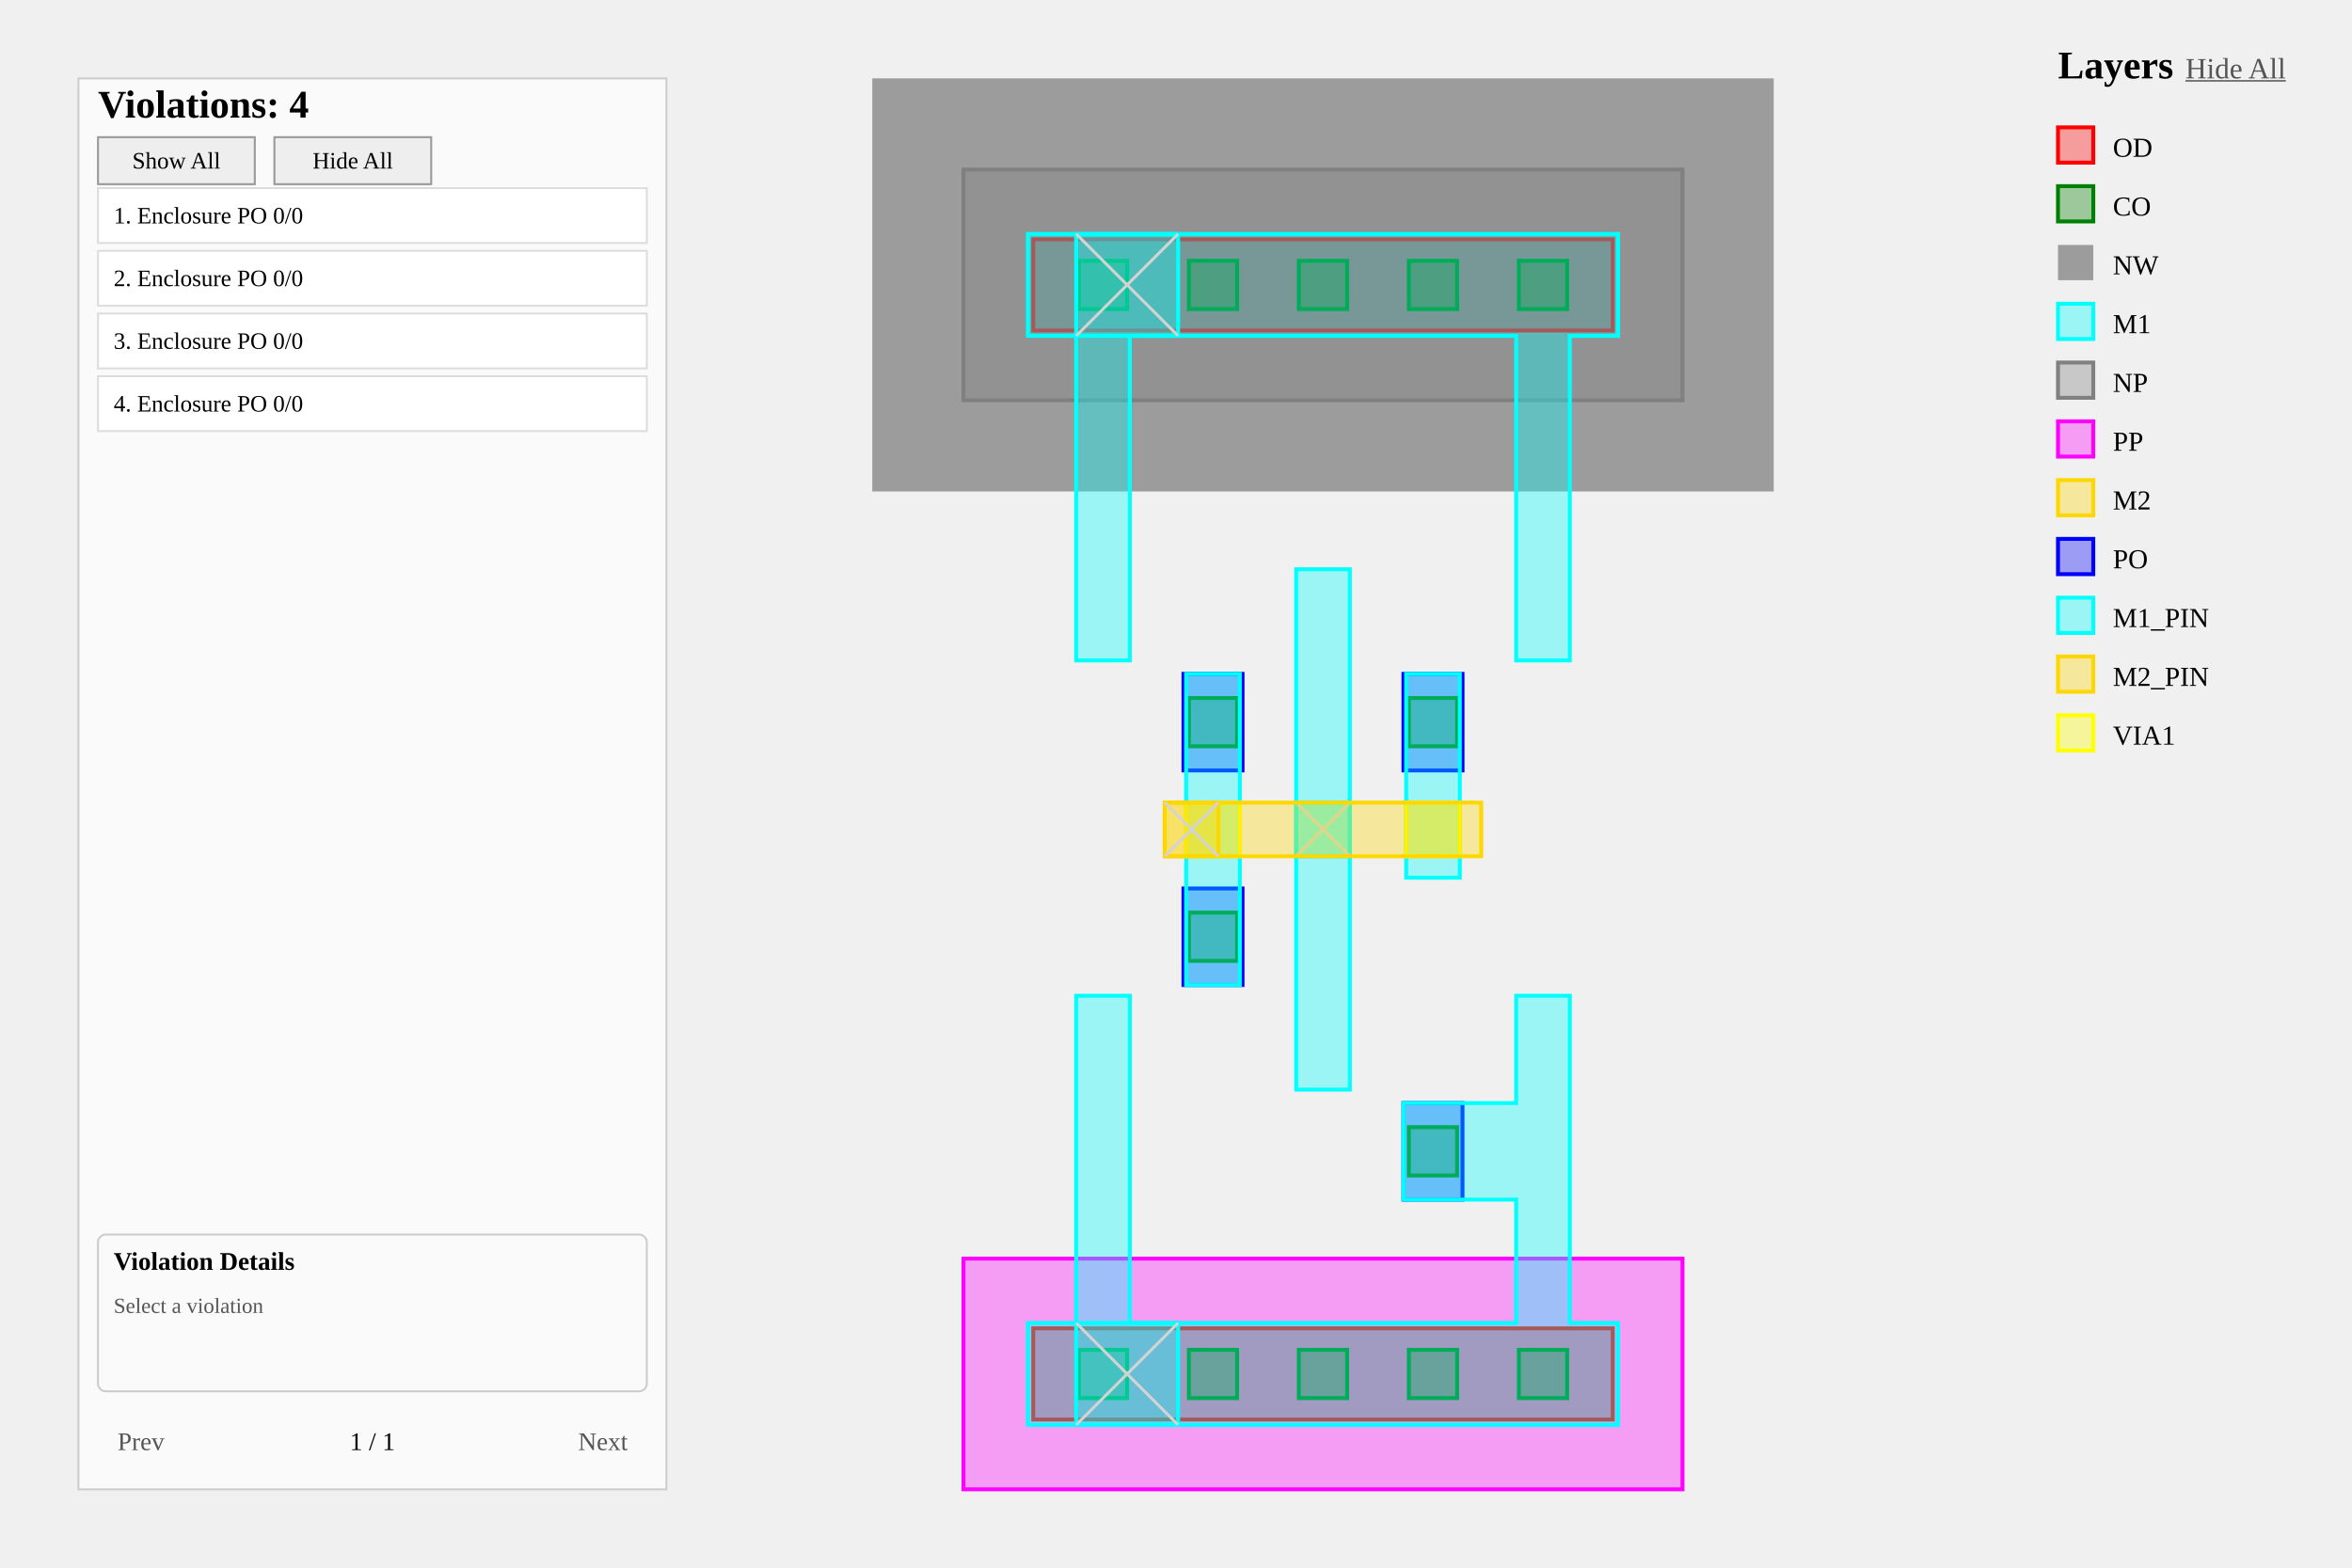
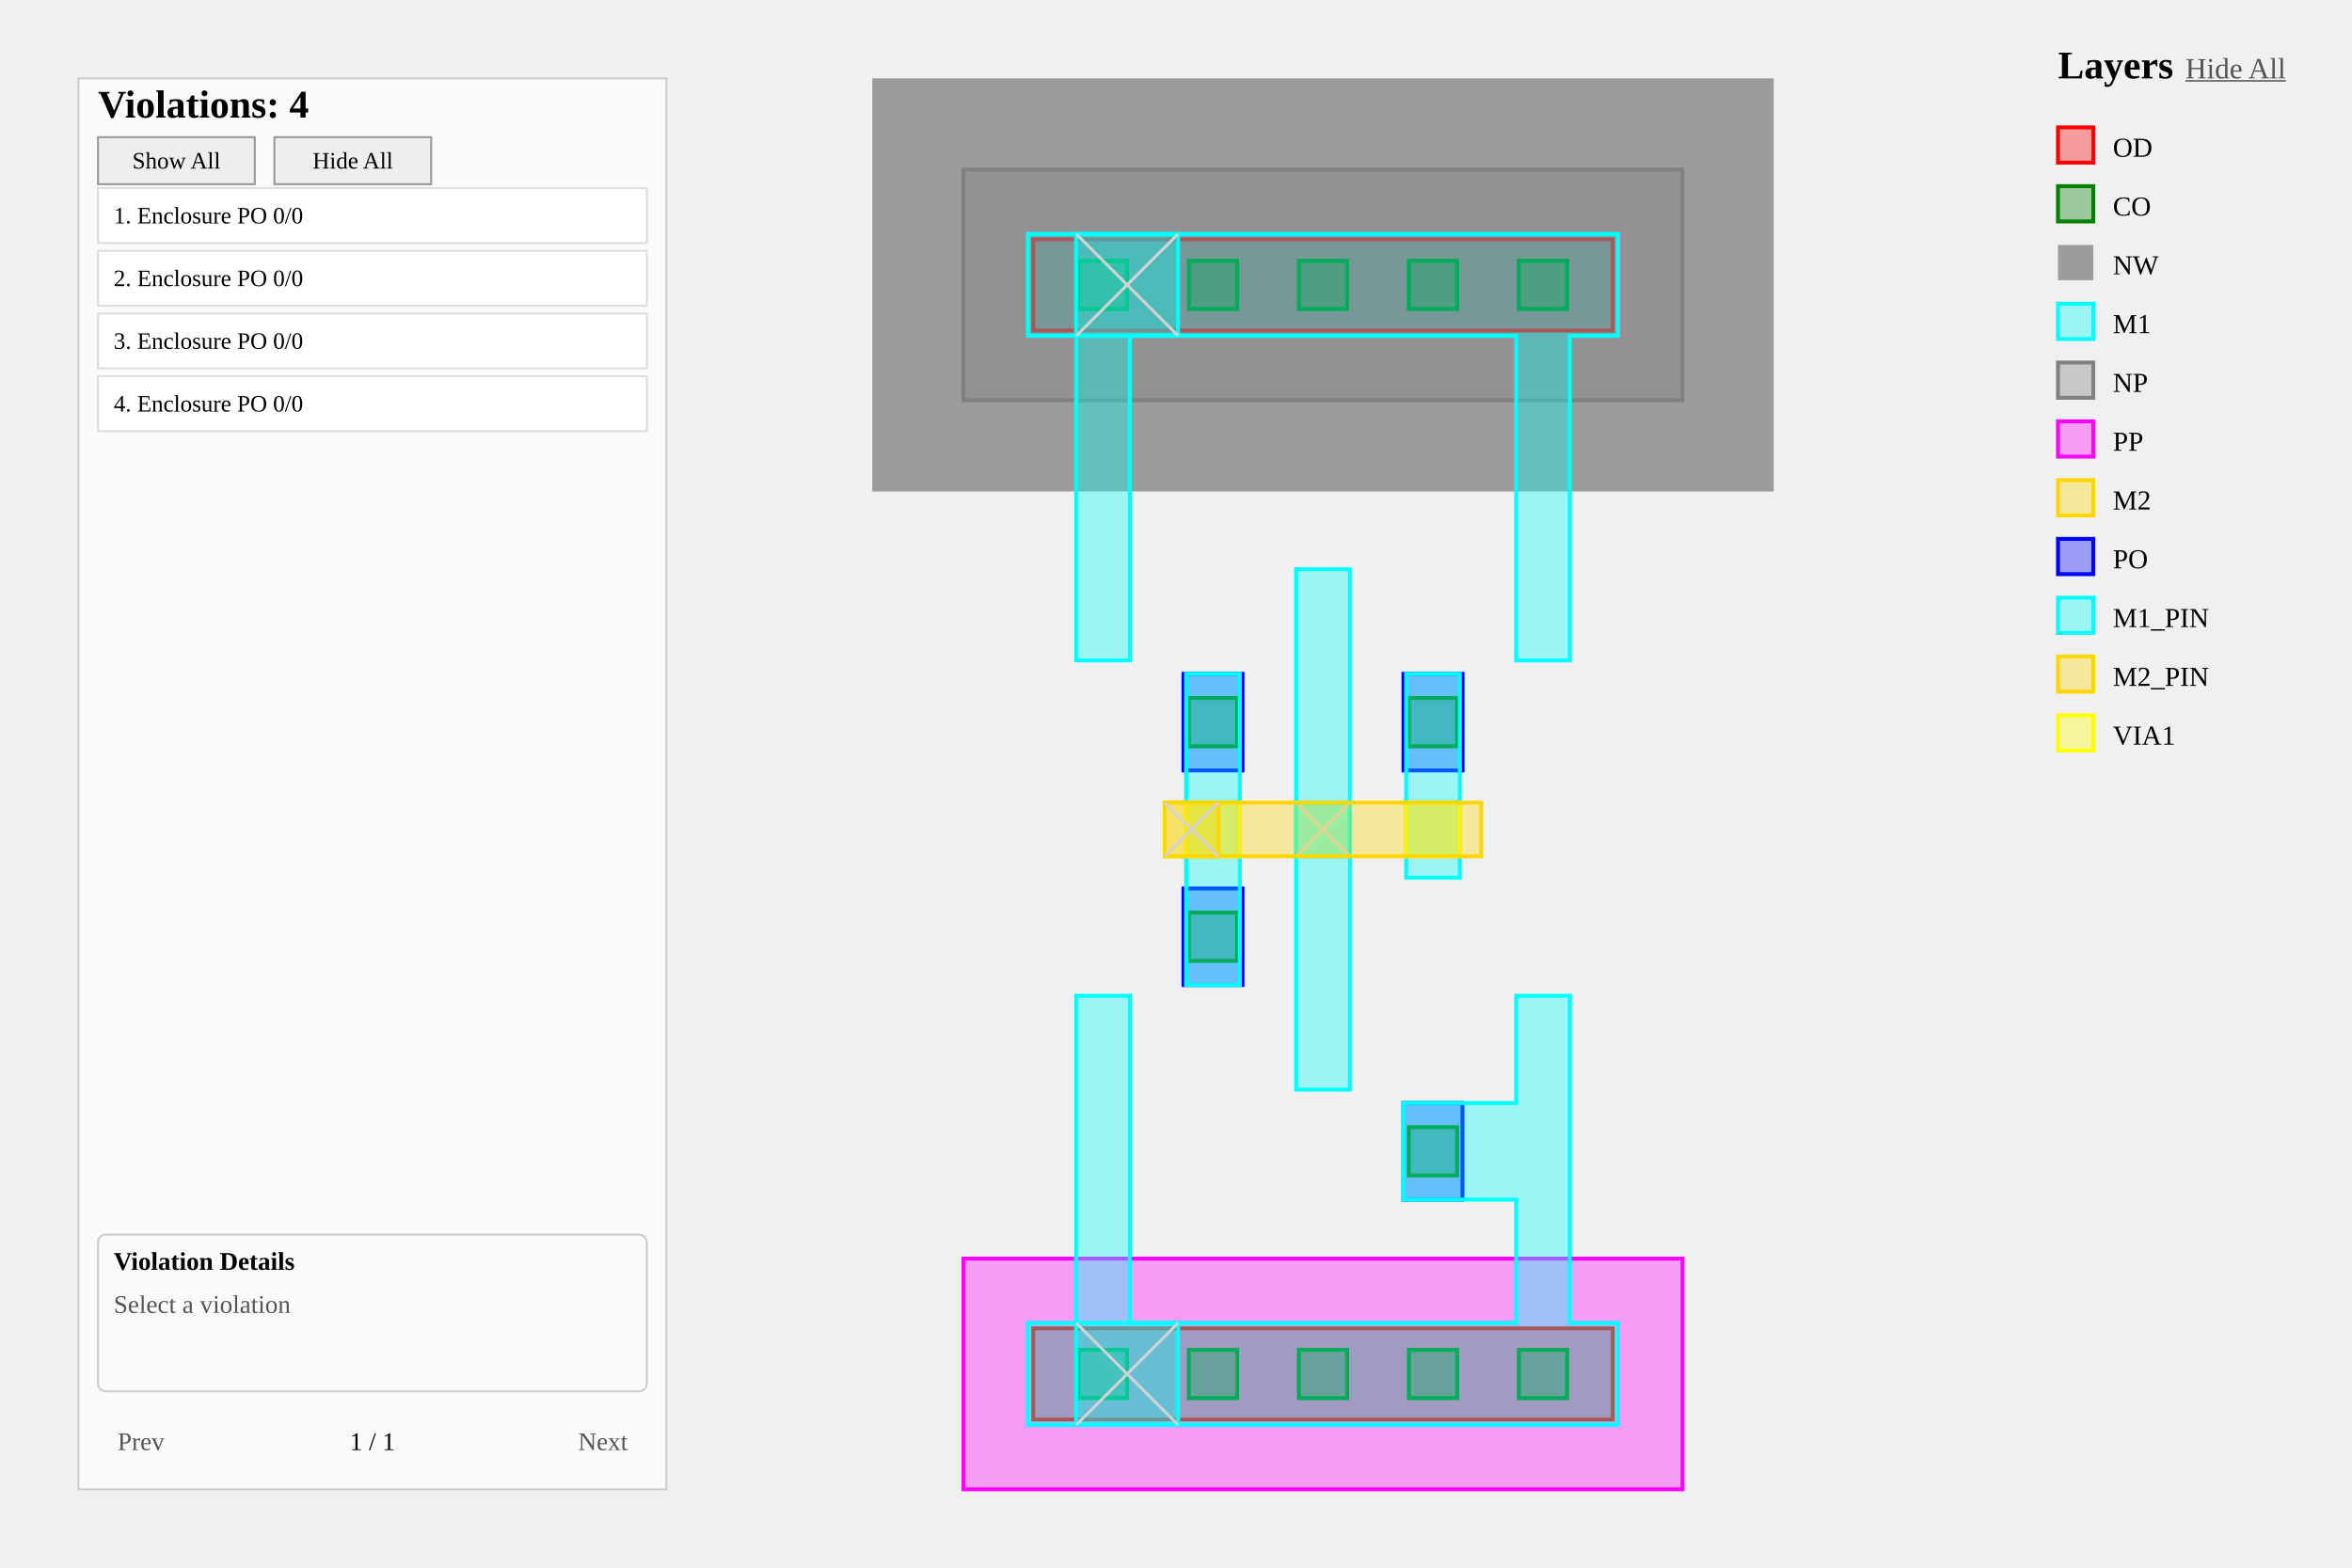
<svg xmlns="http://www.w3.org/2000/svg" width="100%" height="90vh" viewBox="0 0 1200 800" preserveAspectRatio="xMidYMid meet">
  <style>
    .violation-label {
      visibility: hidden;
      pointer-events: none;
    }
    .violation-overlay:hover .violation-label {
      visibility: visible;
    }
    .violation-overlay {
      cursor: pointer;
    }
    .legend-item.disabled .legend-label {
      fill: darkgray;
    }
    .legend-item.disabled rect {
      opacity: 0.35;
    }
    .violation-list-item.active rect {
      fill: #ffeaea;
      stroke: #cc0000;
    }
    .violation-list-item.active text {
      fill: #990000;
    }
  </style>
  <g id="layout">
    <g class="shape layer-NW">
      <polygon points="445.038,250.798 445.038,40 904.962,40 904.962,250.798 " fill="cream" fill-opacity="0.35" stroke="cream" stroke-width="2" />
    </g>
    <g class="shape layer-PO">
      <polygon points="633.934,453.384 603.822,453.384 603.822,502.662 633.934,502.662 " fill="blue" fill-opacity="0.35" stroke="blue" stroke-width="2" />
    </g>
    <g class="shape layer-PO">
      <polygon points="603.821,393.156 633.935,393.156 633.935,343.878 603.821,343.878 " fill="blue" fill-opacity="0.35" stroke="blue" stroke-width="2" />
    </g>
    <g class="shape layer-PO">
      <polygon points="716.065,393.156 746.179,393.156 746.179,343.878 716.065,343.878 " fill="blue" fill-opacity="0.35" stroke="blue" stroke-width="2" />
    </g>
    <g class="shape layer-PO">
      <polygon points="716.065,612.167 746.179,612.167 746.179,562.89 716.065,562.89 " fill="blue" fill-opacity="0.35" stroke="blue" stroke-width="2" />
    </g>
    <g class="shape layer-NP">
      <polygon points="491.578,204.259 491.578,86.54 858.422,86.54 858.422,204.259 " fill="gray" fill-opacity="0.35" stroke="gray" stroke-width="2" />
    </g>
    <g class="shape layer-PP">
      <polygon points="491.578,760 491.578,642.281 858.422,642.281 858.422,760 " fill="magenta" fill-opacity="0.35" stroke="magenta" stroke-width="2" />
    </g>
    <g class="shape layer-OD">
      <polygon points="527.167,168.669 527.167,122.129 822.833,122.129 822.833,168.669 " fill="red" fill-opacity="0.35" stroke="red" stroke-width="2" />
    </g>
    <g class="shape layer-OD">
      <polygon points="527.167,724.411 527.167,677.871 822.833,677.871 822.833,724.411 " fill="red" fill-opacity="0.35" stroke="red" stroke-width="2" />
    </g>
    <g class="shape layer-CO">
      <polygon points="774.924,157.719 799.563,157.719 799.563,133.08 774.924,133.08 " fill="green" fill-opacity="0.35" stroke="green" stroke-width="2" />
    </g>
    <g class="shape layer-CO">
      <polygon points="718.802,157.719 743.441,157.719 743.441,133.08 718.802,133.08 " fill="green" fill-opacity="0.35" stroke="green" stroke-width="2" />
    </g>
    <g class="shape layer-CO">
      <polygon points="662.681,157.719 687.319,157.719 687.319,133.08 662.681,133.08 " fill="green" fill-opacity="0.35" stroke="green" stroke-width="2" />
    </g>
    <g class="shape layer-CO">
      <polygon points="606.559,157.719 631.198,157.719 631.198,133.08 606.559,133.08 " fill="green" fill-opacity="0.35" stroke="green" stroke-width="2" />
    </g>
    <g class="shape layer-CO">
      <polygon points="550.437,157.719 575.076,157.719 575.076,133.08 550.437,133.08 " fill="green" fill-opacity="0.35" stroke="green" stroke-width="2" />
    </g>
    <g class="shape layer-CO">
      <polygon points="774.924,713.46 799.563,713.46 799.563,688.821 774.924,688.821 " fill="green" fill-opacity="0.35" stroke="green" stroke-width="2" />
    </g>
    <g class="shape layer-CO">
      <polygon points="718.802,713.46 743.441,713.46 743.441,688.821 718.802,688.821 " fill="green" fill-opacity="0.35" stroke="green" stroke-width="2" />
    </g>
    <g class="shape layer-CO">
      <polygon points="662.681,713.46 687.319,713.46 687.319,688.821 662.681,688.821 " fill="green" fill-opacity="0.35" stroke="green" stroke-width="2" />
    </g>
    <g class="shape layer-CO">
      <polygon points="606.559,713.46 631.198,713.46 631.198,688.821 606.559,688.821 " fill="green" fill-opacity="0.35" stroke="green" stroke-width="2" />
    </g>
    <g class="shape layer-CO">
      <polygon points="550.437,713.46 575.076,713.46 575.076,688.821 550.437,688.821 " fill="green" fill-opacity="0.35" stroke="green" stroke-width="2" />
    </g>
    <g class="shape layer-CO">
      <polygon points="606.559,380.837 631.198,380.837 631.198,356.198 606.559,356.198 " fill="green" fill-opacity="0.35" stroke="green" stroke-width="2" />
    </g>
    <g class="shape layer-CO">
      <polygon points="718.802,380.837 743.441,380.837 743.441,356.198 718.802,356.198 " fill="green" fill-opacity="0.35" stroke="green" stroke-width="2" />
    </g>
    <g class="shape layer-CO">
      <polygon points="606.559,490.342 631.198,490.342 631.198,465.703 606.559,465.703 " fill="green" fill-opacity="0.35" stroke="green" stroke-width="2" />
    </g>
    <g class="shape layer-CO">
      <polygon points="718.802,599.848 743.441,599.848 743.441,575.209 718.802,575.209 " fill="green" fill-opacity="0.35" stroke="green" stroke-width="2" />
    </g>
    <g class="shape layer-M1">
      <polygon points="576.444,171.408 773.555,171.408 773.555,337.034 800.931,337.034 800.931,171.408 825.571,171.408 825.571,119.392 800.931,119.392 773.555,119.392 576.444,119.392 549.068,119.392 524.43,119.392 524.43,171.408 549.068,171.408 549.068,337.034 576.444,337.034 " fill="cyan" fill-opacity="0.35" stroke="cyan" stroke-width="2" />
    </g>
    <g class="shape layer-M1">
      <polygon points="825.571,675.133 800.931,675.133 800.931,612.168 800.931,508.136 798.195,508.136 773.555,508.136 773.555,562.89 743.441,562.89 718.803,562.89 716.065,562.89 716.065,612.168 773.555,612.168 773.555,675.133 576.444,675.133 576.444,508.136 573.708,508.136 549.068,508.136 549.068,675.133 524.43,675.133 524.43,727.149 825.571,727.149 " fill="cyan" fill-opacity="0.35" stroke="cyan" stroke-width="2" />
    </g>
    <g class="shape layer-M1">
      <polygon points="632.566,343.878 631.198,343.878 606.558,343.878 605.19,343.878 605.19,502.662 632.566,502.662 " fill="cyan" fill-opacity="0.35" stroke="cyan" stroke-width="2" />
    </g>
    <g class="shape layer-M1">
      <polygon points="744.811,343.878 743.441,343.878 718.803,343.878 717.433,343.878 717.433,447.908 744.811,447.908 " fill="cyan" fill-opacity="0.35" stroke="cyan" stroke-width="2" />
    </g>
    <g class="shape layer-M1">
      <polygon points="661.312,556.046 661.312,290.494 688.688,290.494 688.688,556.046 " fill="cyan" fill-opacity="0.35" stroke="cyan" stroke-width="2" />
    </g>
    <g class="shape layer-M1_PIN">
      <polygon points="661.312,436.958 688.688,436.958 688.688,409.582 661.312,409.582 " fill="cyan" fill-opacity="0.35" stroke="cyan" stroke-width="2" />
      <line x1="661.312" y1="409.582" x2="688.688" y2="436.958" stroke="lightgray" stroke-width="1.5" />
      <line x1="661.312" y1="436.958" x2="688.688" y2="409.582" stroke="lightgray" stroke-width="1.5" />
    </g>
    <g class="shape layer-M1_PIN">
      <polygon points="549.068,171.407 601.084,171.407 601.084,119.392 549.068,119.392 " fill="cyan" fill-opacity="0.35" stroke="cyan" stroke-width="2" />
      <line x1="549.068" y1="119.392" x2="601.084" y2="171.407" stroke="lightgray" stroke-width="1.5" />
      <line x1="549.068" y1="171.407" x2="601.084" y2="119.392" stroke="lightgray" stroke-width="1.5" />
    </g>
    <g class="shape layer-M1_PIN">
      <polygon points="549.068,727.148 601.084,727.148 601.084,675.133 549.068,675.133 " fill="cyan" fill-opacity="0.35" stroke="cyan" stroke-width="2" />
      <line x1="549.068" y1="675.133" x2="601.084" y2="727.148" stroke="lightgray" stroke-width="1.5" />
      <line x1="549.068" y1="727.148" x2="601.084" y2="675.133" stroke="lightgray" stroke-width="1.5" />
    </g>
    <g class="shape layer-VIA1">
      <polygon points="717.433,436.958 744.81,436.958 744.81,409.582 717.433,409.582 " fill="yellow" fill-opacity="0.35" stroke="yellow" stroke-width="2" />
    </g>
    <g class="shape layer-VIA1">
      <polygon points="605.19,436.958 632.567,436.958 632.567,409.582 605.19,409.582 " fill="yellow" fill-opacity="0.35" stroke="yellow" stroke-width="2" />
    </g>
    <g class="shape layer-M2">
      <polygon points="643.517,436.959 755.759,436.959 755.759,409.581 706.484,409.581 643.517,409.581 594.24,409.581 594.24,436.959 " fill="gold" fill-opacity="0.35" stroke="gold" stroke-width="2" />
    </g>
    <g class="shape layer-M2_PIN">
      <polygon points="594.24,436.958 621.616,436.958 621.616,409.582 594.24,409.582 " fill="gold" fill-opacity="0.35" stroke="gold" stroke-width="2" />
      <line x1="594.24" y1="409.582" x2="621.616" y2="436.958" stroke="lightgray" stroke-width="1.5" />
      <line x1="594.24" y1="436.958" x2="621.616" y2="409.582" stroke="lightgray" stroke-width="1.5" />
    </g>
  </g>
  <g id="violations">
    <g id="violation-0" class="violation-overlay" data-layers="layer-PO" style="display: none;">
    </g>
    <g id="violation-1" class="violation-overlay" data-layers="layer-PO" style="display: none;">
    </g>
    <g id="violation-2" class="violation-overlay" data-layers="layer-PO" style="display: none;">
    </g>
    <g id="violation-3" class="violation-overlay" data-layers="layer-PO" style="display: none;">
    </g>
  </g>
  <g id="violation-list">
    <rect x="40" y="40" width="300" height="720" fill="#fafafa" stroke="#cccccc" stroke-width="1" />
    <text x="50" y="60" font-size="20" font-weight="bold" fill="black">Violations: 4</text>
    <g class="panel-button" style="cursor: pointer;">
      <rect x="50" y="70" width="80" height="24" fill="#eeeeee" stroke="#999999" stroke-width="1" />
      <text x="90" y="86" font-size="12" text-anchor="middle" fill="black">Show All</text>
    </g>
    <g class="panel-button" style="cursor: pointer;">
      <rect x="140" y="70" width="80" height="24" fill="#eeeeee" stroke="#999999" stroke-width="1" />
      <text x="180" y="86" font-size="12" text-anchor="middle" fill="black">Hide All</text>
    </g>
-     <g id="violation-item-0" class="violation-list-item" data-violation-id="violation-0" data-message="POis not enclosed by any allowed outer layer" data-page="0" data-layers="layer-PO" style="cursor: pointer;">
+     <g id="violation-item-0" class="violation-list-item" data-violation-id="violation-0" data-message="PO is not enclosed by any allowed outer layer" data-page="0" data-layers="layer-PO" style="cursor: pointer;">
      <rect x="50" y="96" width="280" height="28" fill="white" stroke="#dddddd" stroke-width="1" />
      <text x="58" y="114" font-size="12" fill="black">1. Enclosure PO 0/0</text>
    </g>
-     <g id="violation-item-1" class="violation-list-item" data-violation-id="violation-1" data-message="POis not enclosed by any allowed outer layer" data-page="0" data-layers="layer-PO" style="cursor: pointer;">
+     <g id="violation-item-1" class="violation-list-item" data-violation-id="violation-1" data-message="PO is not enclosed by any allowed outer layer" data-page="0" data-layers="layer-PO" style="cursor: pointer;">
      <rect x="50" y="128" width="280" height="28" fill="white" stroke="#dddddd" stroke-width="1" />
      <text x="58" y="146" font-size="12" fill="black">2. Enclosure PO 0/0</text>
    </g>
-     <g id="violation-item-2" class="violation-list-item" data-violation-id="violation-2" data-message="POis not enclosed by any allowed outer layer" data-page="0" data-layers="layer-PO" style="cursor: pointer;">
+     <g id="violation-item-2" class="violation-list-item" data-violation-id="violation-2" data-message="PO is not enclosed by any allowed outer layer" data-page="0" data-layers="layer-PO" style="cursor: pointer;">
      <rect x="50" y="160" width="280" height="28" fill="white" stroke="#dddddd" stroke-width="1" />
      <text x="58" y="178" font-size="12" fill="black">3. Enclosure PO 0/0</text>
    </g>
-     <g id="violation-item-3" class="violation-list-item" data-violation-id="violation-3" data-message="POis not enclosed by any allowed outer layer" data-page="0" data-layers="layer-PO" style="cursor: pointer;">
+     <g id="violation-item-3" class="violation-list-item" data-violation-id="violation-3" data-message="PO is not enclosed by any allowed outer layer" data-page="0" data-layers="layer-PO" style="cursor: pointer;">
      <rect x="50" y="192" width="280" height="28" fill="white" stroke="#dddddd" stroke-width="1" />
      <text x="58" y="210" font-size="12" fill="black">4. Enclosure PO 0/0</text>
    </g>
    <text x="60" y="740" font-size="13" fill="#555555" style="cursor: pointer;">Prev</text>
    <text id="violation-page-indicator" x="190" y="740" font-size="13" text-anchor="middle" fill="black">1 / 1</text>
    <text x="295" y="740" font-size="13" fill="#555555" style="cursor: pointer;">Next</text>
    <rect x="50" y="630" width="280" height="80" fill="#fafafa" stroke="#cccccc" stroke-width="1" rx="4" />
    <text x="58" y="648" font-size="13" font-weight="bold" fill="black">Violation Details</text>
-     <text id="violation-details-text" x="58" y="670" font-size="11" fill="#555555">Select a violation</text>
+     <text id="violation-details-text" x="58" y="670" font-size="13" fill="#555555">Select a violation</text>
  </g>
  <g id="layer-legend">
    <text x="1050" y="40" font-size="20" font-weight="bold" fill="black">Layers</text>
    <text id="toggle-all-layers" x="1115" y="40" font-size="15" fill="#555555" text-decoration="underline" style="cursor: pointer;">Hide All</text>
    <g class="legend-item" data-layer="layer-OD" style="cursor: pointer;">
      <rect x="1050" y="65" width="18" height="18" fill="red" fill-opacity="0.35" stroke="red" stroke-width="2" />
      <text class="legend-label" x="1078" y="80" font-size="14" fill="black">OD</text>
    </g>
    <g class="legend-item" data-layer="layer-CO" style="cursor: pointer;">
      <rect x="1050" y="95" width="18" height="18" fill="green" fill-opacity="0.35" stroke="green" stroke-width="2" />
      <text class="legend-label" x="1078" y="110" font-size="14" fill="black">CO</text>
    </g>
    <g class="legend-item" data-layer="layer-NW" style="cursor: pointer;">
      <rect x="1050" y="125" width="18" height="18" fill="cream" fill-opacity="0.35" stroke="cream" stroke-width="2" />
      <text class="legend-label" x="1078" y="140" font-size="14" fill="black">NW</text>
    </g>
    <g class="legend-item" data-layer="layer-M1" style="cursor: pointer;">
      <rect x="1050" y="155" width="18" height="18" fill="cyan" fill-opacity="0.35" stroke="cyan" stroke-width="2" />
      <text class="legend-label" x="1078" y="170" font-size="14" fill="black">M1</text>
    </g>
    <g class="legend-item" data-layer="layer-NP" style="cursor: pointer;">
      <rect x="1050" y="185" width="18" height="18" fill="gray" fill-opacity="0.35" stroke="gray" stroke-width="2" />
      <text class="legend-label" x="1078" y="200" font-size="14" fill="black">NP</text>
    </g>
    <g class="legend-item" data-layer="layer-PP" style="cursor: pointer;">
      <rect x="1050" y="215" width="18" height="18" fill="magenta" fill-opacity="0.35" stroke="magenta" stroke-width="2" />
      <text class="legend-label" x="1078" y="230" font-size="14" fill="black">PP</text>
    </g>
    <g class="legend-item" data-layer="layer-M2" style="cursor: pointer;">
      <rect x="1050" y="245" width="18" height="18" fill="gold" fill-opacity="0.35" stroke="gold" stroke-width="2" />
      <text class="legend-label" x="1078" y="260" font-size="14" fill="black">M2</text>
    </g>
    <g class="legend-item" data-layer="layer-PO" style="cursor: pointer;">
      <rect x="1050" y="275" width="18" height="18" fill="blue" fill-opacity="0.35" stroke="blue" stroke-width="2" />
      <text class="legend-label" x="1078" y="290" font-size="14" fill="black">PO</text>
    </g>
    <g class="legend-item" data-layer="layer-M1_PIN" style="cursor: pointer;">
      <rect x="1050" y="305" width="18" height="18" fill="cyan" fill-opacity="0.35" stroke="cyan" stroke-width="2" />
      <text class="legend-label" x="1078" y="320" font-size="14" fill="black">M1_PIN</text>
    </g>
    <g class="legend-item" data-layer="layer-M2_PIN" style="cursor: pointer;">
      <rect x="1050" y="335" width="18" height="18" fill="gold" fill-opacity="0.35" stroke="gold" stroke-width="2" />
      <text class="legend-label" x="1078" y="350" font-size="14" fill="black">M2_PIN</text>
    </g>
    <g class="legend-item" data-layer="layer-VIA1" style="cursor: pointer;">
      <rect x="1050" y="365" width="18" height="18" fill="yellow" fill-opacity="0.35" stroke="yellow" stroke-width="2" />
      <text class="legend-label" x="1078" y="380" font-size="14" fill="black">VIA1</text>
    </g>
  </g>
</svg>
